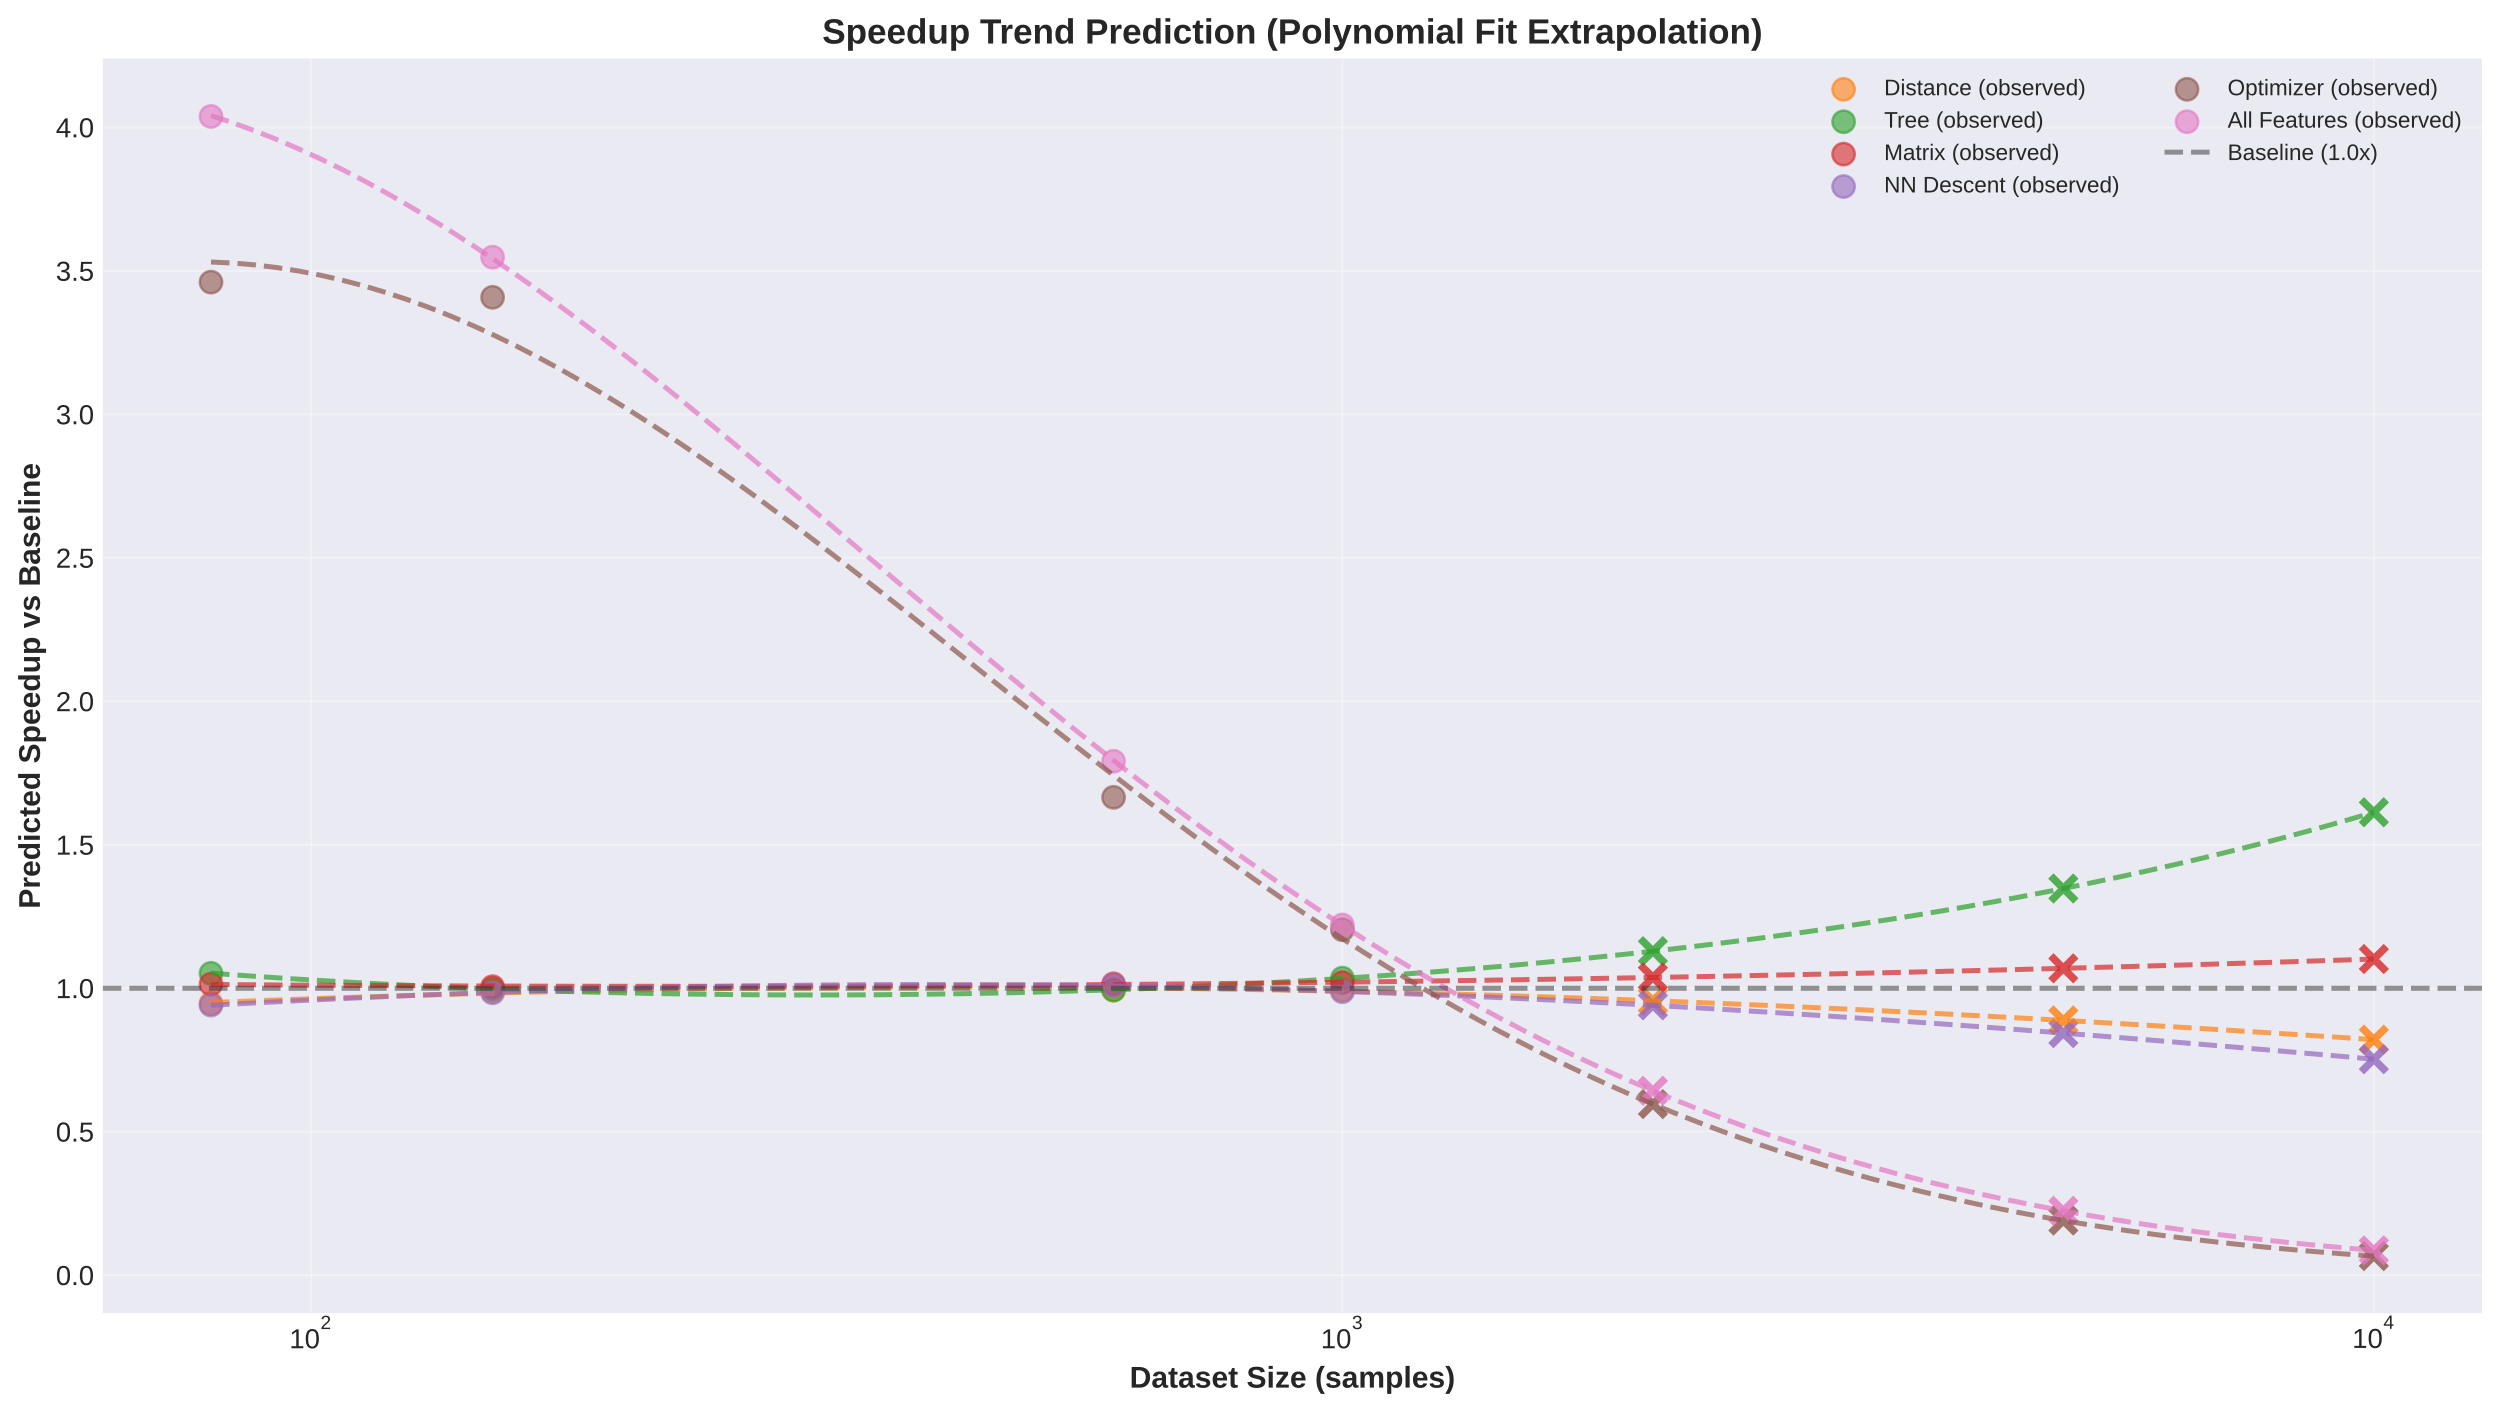
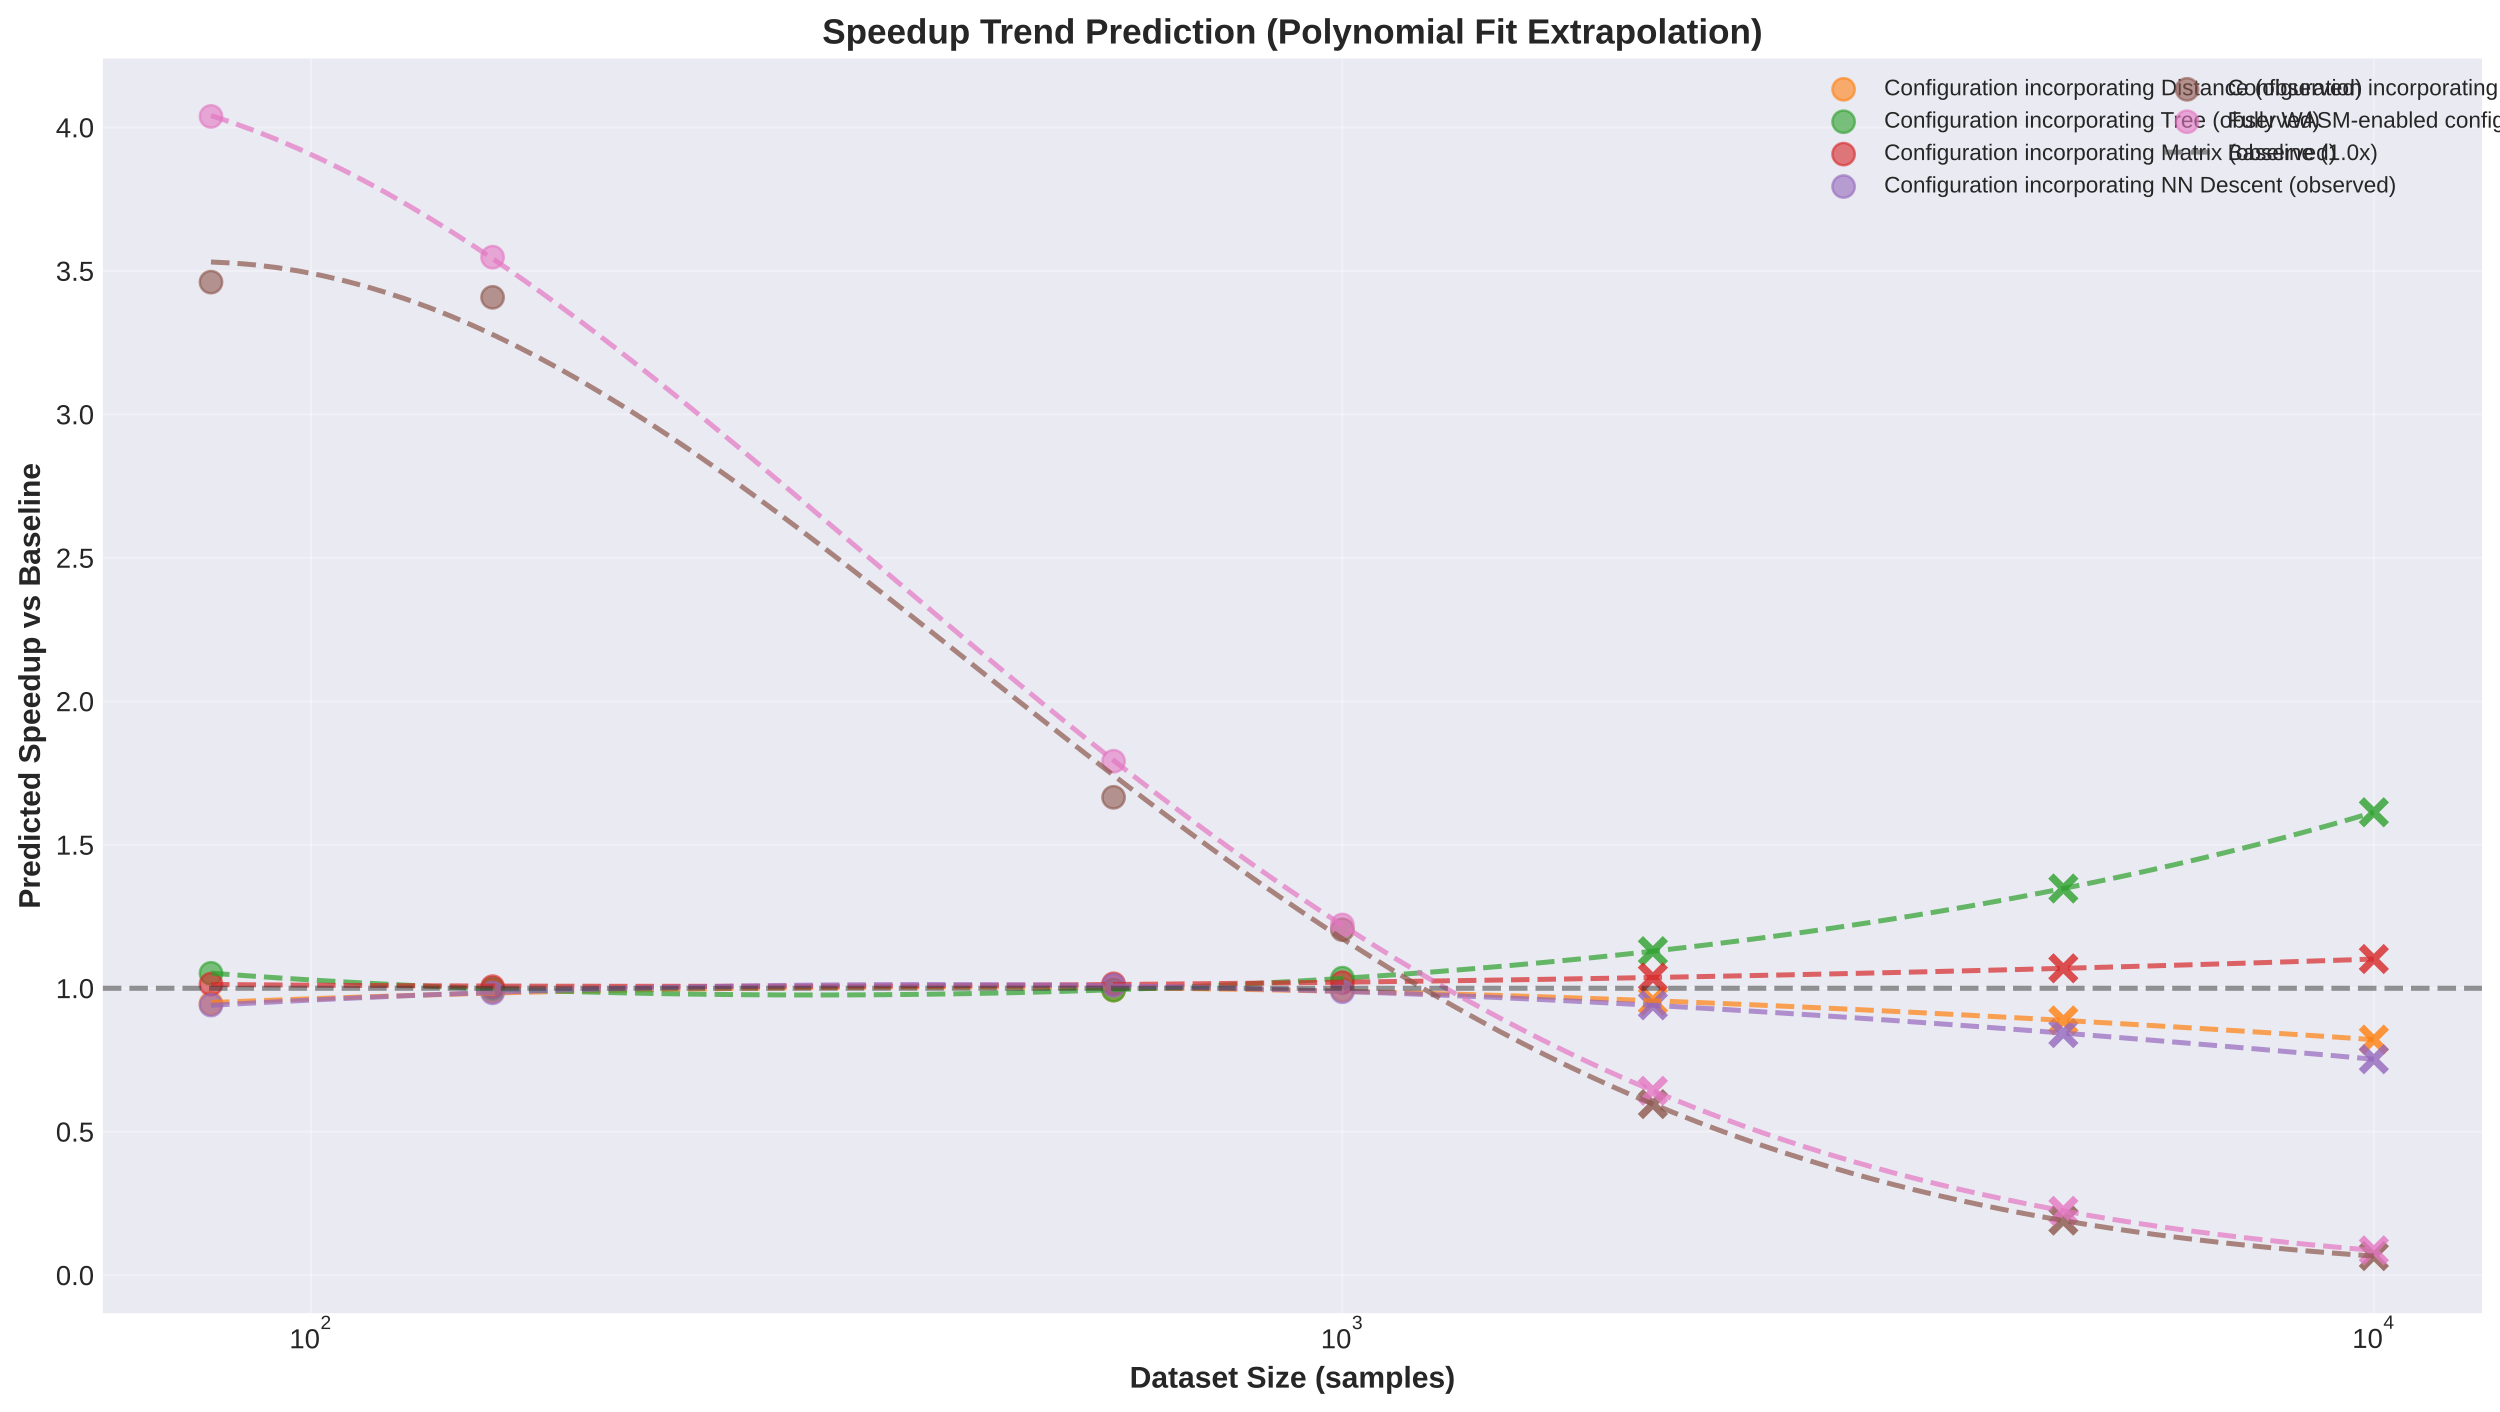
<svg xmlns="http://www.w3.org/2000/svg" xmlns:xlink="http://www.w3.org/1999/xlink" width="998.855pt" height="564.142pt" viewBox="0 0 998.855 564.142" version="1.1">
  <defs>
    <style type="text/css">*{stroke-linejoin: round; stroke-linecap: butt}</style>
  </defs>
  <g id="figure_1">
    <g id="patch_1">
      <path d="M 0 564.142  L 998.855 564.142  L 998.855 0  L 0 0  z " style="fill: #ffffff" />
    </g>
    <g id="axes_1">
      <g id="patch_2">
        <path d="M 41.094 524.65  L 991.655 524.65  L 991.655 23.392  L 41.094 23.392  z " style="fill: #eaeaf2" />
      </g>
      <g id="matplotlib.axis_1">
        <g id="xtick_1">
          <g id="line2d_1">
            <path d="M 124.238 524.65  L 124.238 23.392  " clip-path="url(#pc8024c5286)" style="fill: none; stroke: #ffffff; stroke-opacity: 0.3; stroke-width: 0.8; stroke-linecap: round" />
          </g>
          <g id="line2d_2" />
          <g id="text_1">
            <g style="fill: #262626" transform="translate(115.6032 539.4942)">
              <text>
                <tspan x="0" y="-0.799" style="font-size: 11px; font-family: 'Arial'; fill: #262626">1</tspan>
                <tspan x="6.118" y="-0.799" style="font-size: 11px; font-family: 'Arial'; fill: #262626">0</tspan>
                <tspan x="12.427" y="-8.466" style="font-size: 7.7px; font-family: 'Arial'; fill: #262626">2</tspan>
              </text>
            </g>
          </g>
        </g>
        <g id="xtick_2">
          <g id="line2d_3">
            <path d="M 536.343 524.65  L 536.343 23.392  " clip-path="url(#pc8024c5286)" style="fill: none; stroke: #ffffff; stroke-opacity: 0.3; stroke-width: 0.8; stroke-linecap: round" />
          </g>
          <g id="line2d_4" />
          <g id="text_2">
            <g style="fill: #262626" transform="translate(527.7079 539.4942)">
              <text>
                <tspan x="0" y="-0.799" style="font-size: 11px; font-family: 'Arial'; fill: #262626">1</tspan>
                <tspan x="6.118" y="-0.799" style="font-size: 11px; font-family: 'Arial'; fill: #262626">0</tspan>
                <tspan x="12.427" y="-8.466" style="font-size: 7.7px; font-family: 'Arial'; fill: #262626">3</tspan>
              </text>
            </g>
          </g>
        </g>
        <g id="xtick_3">
          <g id="line2d_5">
            <path d="M 948.448 524.65  L 948.448 23.392  " clip-path="url(#pc8024c5286)" style="fill: none; stroke: #ffffff; stroke-opacity: 0.3; stroke-width: 0.8; stroke-linecap: round" />
          </g>
          <g id="line2d_6" />
          <g id="text_3">
            <g style="fill: #262626" transform="translate(939.8127 539.3842)">
              <text>
                <tspan x="0" y="-0.821" style="font-size: 11px; font-family: 'Arial'; fill: #262626">1</tspan>
                <tspan x="6.118" y="-0.821" style="font-size: 11px; font-family: 'Arial'; fill: #262626">0</tspan>
                <tspan x="12.427" y="-8.488" style="font-size: 7.7px; font-family: 'Arial'; fill: #262626">4</tspan>
              </text>
            </g>
          </g>
        </g>
        <g id="xtick_4">
          <g id="line2d_7" />
        </g>
        <g id="xtick_5">
          <g id="line2d_8" />
        </g>
        <g id="xtick_6">
          <g id="line2d_9" />
        </g>
        <g id="xtick_7">
          <g id="line2d_10" />
        </g>
        <g id="xtick_8">
          <g id="line2d_11" />
        </g>
        <g id="xtick_9">
          <g id="line2d_12" />
        </g>
        <g id="xtick_10">
          <g id="line2d_13" />
        </g>
        <g id="xtick_11">
          <g id="line2d_14" />
        </g>
        <g id="xtick_12">
          <g id="line2d_15" />
        </g>
        <g id="xtick_13">
          <g id="line2d_16" />
        </g>
        <g id="xtick_14">
          <g id="line2d_17" />
        </g>
        <g id="xtick_15">
          <g id="line2d_18" />
        </g>
        <g id="xtick_16">
          <g id="line2d_19" />
        </g>
        <g id="xtick_17">
          <g id="line2d_20" />
        </g>
        <g id="xtick_18">
          <g id="line2d_21" />
        </g>
        <g id="xtick_19">
          <g id="line2d_22" />
        </g>
        <g id="xtick_20">
          <g id="line2d_23" />
        </g>
        <g id="xtick_21">
          <g id="line2d_24" />
        </g>
        <g id="xtick_22">
          <g id="line2d_25" />
        </g>
        <g id="text_4">
          <text style="font-weight: 700; font-size: 12px; font-family: 'Arial', 'Liberation Sans', 'DejaVu Sans', 'Bitstream Vera Sans', sans-serif; text-anchor: middle; fill: #262626" x="516.374" y="554.416" transform="rotate(-0 516.3744 554.4161)">Dataset Size (samples)</text>
        </g>
      </g>
      <g id="matplotlib.axis_2">
        <g id="ytick_1">
          <g id="line2d_26">
            <path d="M 41.094 509.496  L 991.655 509.496  " clip-path="url(#pc8024c5286)" style="fill: none; stroke: #ffffff; stroke-opacity: 0.3; stroke-width: 0.8; stroke-linecap: round" />
          </g>
          <g id="line2d_27" />
          <g id="text_5">
            <text style="font-size: 11px; font-family: 'Arial', 'Liberation Sans', 'DejaVu Sans', 'Bitstream Vera Sans', sans-serif; text-anchor: end; fill: #262626" x="37.594" y="513.432" transform="rotate(-0 37.59375 513.4325)">0.0</text>
          </g>
        </g>
        <g id="ytick_2">
          <g id="line2d_28">
            <path d="M 41.094 452.174  L 991.655 452.174  " clip-path="url(#pc8024c5286)" style="fill: none; stroke: #ffffff; stroke-opacity: 0.3; stroke-width: 0.8; stroke-linecap: round" />
          </g>
          <g id="line2d_29" />
          <g id="text_6">
            <text style="font-size: 11px; font-family: 'Arial', 'Liberation Sans', 'DejaVu Sans', 'Bitstream Vera Sans', sans-serif; text-anchor: end; fill: #262626" x="37.594" y="456.111" transform="rotate(-0 37.59375 456.1112)">0.5</text>
          </g>
        </g>
        <g id="ytick_3">
          <g id="line2d_30">
            <path d="M 41.094 394.853  L 991.655 394.853  " clip-path="url(#pc8024c5286)" style="fill: none; stroke: #ffffff; stroke-opacity: 0.3; stroke-width: 0.8; stroke-linecap: round" />
          </g>
          <g id="line2d_31" />
          <g id="text_7">
            <text style="font-size: 11px; font-family: 'Arial', 'Liberation Sans', 'DejaVu Sans', 'Bitstream Vera Sans', sans-serif; text-anchor: end; fill: #262626" x="37.594" y="398.79" transform="rotate(-0 37.59375 398.7898)">1.0</text>
          </g>
        </g>
        <g id="ytick_4">
          <g id="line2d_32">
            <path d="M 41.094 337.532  L 991.655 337.532  " clip-path="url(#pc8024c5286)" style="fill: none; stroke: #ffffff; stroke-opacity: 0.3; stroke-width: 0.8; stroke-linecap: round" />
          </g>
          <g id="line2d_33" />
          <g id="text_8">
            <text style="font-size: 11px; font-family: 'Arial', 'Liberation Sans', 'DejaVu Sans', 'Bitstream Vera Sans', sans-serif; text-anchor: end; fill: #262626" x="37.594" y="341.468" transform="rotate(-0 37.59375 341.4685)">1.5</text>
          </g>
        </g>
        <g id="ytick_5">
          <g id="line2d_34">
            <path d="M 41.094 280.21  L 991.655 280.21  " clip-path="url(#pc8024c5286)" style="fill: none; stroke: #ffffff; stroke-opacity: 0.3; stroke-width: 0.8; stroke-linecap: round" />
          </g>
          <g id="line2d_35" />
          <g id="text_9">
            <text style="font-size: 11px; font-family: 'Arial', 'Liberation Sans', 'DejaVu Sans', 'Bitstream Vera Sans', sans-serif; text-anchor: end; fill: #262626" x="37.594" y="284.147" transform="rotate(-0 37.59375 284.1472)">2.0</text>
          </g>
        </g>
        <g id="ytick_6">
          <g id="line2d_36">
            <path d="M 41.094 222.889  L 991.655 222.889  " clip-path="url(#pc8024c5286)" style="fill: none; stroke: #ffffff; stroke-opacity: 0.3; stroke-width: 0.8; stroke-linecap: round" />
          </g>
          <g id="line2d_37" />
          <g id="text_10">
            <text style="font-size: 11px; font-family: 'Arial', 'Liberation Sans', 'DejaVu Sans', 'Bitstream Vera Sans', sans-serif; text-anchor: end; fill: #262626" x="37.594" y="226.826" transform="rotate(-0 37.59375 226.8258)">2.5</text>
          </g>
        </g>
        <g id="ytick_7">
          <g id="line2d_38">
            <path d="M 41.094 165.568  L 991.655 165.568  " clip-path="url(#pc8024c5286)" style="fill: none; stroke: #ffffff; stroke-opacity: 0.3; stroke-width: 0.8; stroke-linecap: round" />
          </g>
          <g id="line2d_39" />
          <g id="text_11">
            <text style="font-size: 11px; font-family: 'Arial', 'Liberation Sans', 'DejaVu Sans', 'Bitstream Vera Sans', sans-serif; text-anchor: end; fill: #262626" x="37.594" y="169.505" transform="rotate(-0 37.59375 169.5045)">3.0</text>
          </g>
        </g>
        <g id="ytick_8">
          <g id="line2d_40">
            <path d="M 41.094 108.246  L 991.655 108.246  " clip-path="url(#pc8024c5286)" style="fill: none; stroke: #ffffff; stroke-opacity: 0.3; stroke-width: 0.8; stroke-linecap: round" />
          </g>
          <g id="line2d_41" />
          <g id="text_12">
            <text style="font-size: 11px; font-family: 'Arial', 'Liberation Sans', 'DejaVu Sans', 'Bitstream Vera Sans', sans-serif; text-anchor: end; fill: #262626" x="37.594" y="112.183" transform="rotate(-0 37.59375 112.1832)">3.5</text>
          </g>
        </g>
        <g id="ytick_9">
          <g id="line2d_42">
            <path d="M 41.094 50.925  L 991.655 50.925  " clip-path="url(#pc8024c5286)" style="fill: none; stroke: #ffffff; stroke-opacity: 0.3; stroke-width: 0.8; stroke-linecap: round" />
          </g>
          <g id="line2d_43" />
          <g id="text_13">
            <text style="font-size: 11px; font-family: 'Arial', 'Liberation Sans', 'DejaVu Sans', 'Bitstream Vera Sans', sans-serif; text-anchor: end; fill: #262626" x="37.594" y="54.862" transform="rotate(-0 37.59375 54.86186)">4.0</text>
          </g>
        </g>
        <g id="text_14">
          <text style="font-weight: 700; font-size: 12px; font-family: 'Arial', 'Liberation Sans', 'DejaVu Sans', 'Bitstream Vera Sans', sans-serif; text-anchor: middle; fill: #262626" x="15.936" y="274.021" transform="rotate(-90 15.93562 274.021)">Predicted Speedup vs Baseline</text>
        </g>
      </g>
      <g id="PathCollection_1">
        <defs>
          <path id="m5bdf2ed80e" d="M 0 4.472  C 1.186 4.472 2.324 4.001 3.162 3.162  C 4.001 2.324 4.472 1.186 4.472 0  C 4.472 -1.186 4.001 -2.324 3.162 -3.162  C 2.324 -4.001 1.186 -4.472 0 -4.472  C -1.186 -4.472 -2.324 -4.001 -3.162 -3.162  C -4.001 -2.324 -4.472 -1.186 -4.472 0  C -4.472 1.186 -4.001 2.324 -3.162 3.162  C -2.324 4.001 -1.186 4.472 0 4.472  z " style="stroke: #ff7f0e; stroke-opacity: 0.6" />
        </defs>
        <g clip-path="url(#pc8024c5286)">
          <use xlink:href="#m5bdf2ed80e" x="84.301" y="400.957" style="fill: #ff7f0e; fill-opacity: 0.6; stroke: #ff7f0e; stroke-opacity: 0.6" />
          <use xlink:href="#m5bdf2ed80e" x="196.806" y="395.995" style="fill: #ff7f0e; fill-opacity: 0.6; stroke: #ff7f0e; stroke-opacity: 0.6" />
          <use xlink:href="#m5bdf2ed80e" x="444.918" y="395.575" style="fill: #ff7f0e; fill-opacity: 0.6; stroke: #ff7f0e; stroke-opacity: 0.6" />
          <use xlink:href="#m5bdf2ed80e" x="536.343" y="395.53" style="fill: #ff7f0e; fill-opacity: 0.6; stroke: #ff7f0e; stroke-opacity: 0.6" />
        </g>
      </g>
      <g id="PathCollection_2">
        <defs>
          <path id="meba28fdb77" d="M -5 5  L 5 -5  M -5 -5  L 5 5  " style="stroke: #ff7f0e; stroke-opacity: 0.8; stroke-width: 3" />
        </defs>
        <g clip-path="url(#pc8024c5286)">
          <use xlink:href="#meba28fdb77" x="660.399" y="399.836" style="fill: #ff7f0e; fill-opacity: 0.8; stroke: #ff7f0e; stroke-opacity: 0.8; stroke-width: 3" />
          <use xlink:href="#meba28fdb77" x="824.392" y="407.685" style="fill: #ff7f0e; fill-opacity: 0.8; stroke: #ff7f0e; stroke-opacity: 0.8; stroke-width: 3" />
          <use xlink:href="#meba28fdb77" x="948.448" y="415.38" style="fill: #ff7f0e; fill-opacity: 0.8; stroke: #ff7f0e; stroke-opacity: 0.8; stroke-width: 3" />
        </g>
      </g>
      <g id="PathCollection_3">
        <defs>
          <path id="m80d39f1012" d="M 0 4.472  C 1.186 4.472 2.324 4.001 3.162 3.162  C 4.001 2.324 4.472 1.186 4.472 0  C 4.472 -1.186 4.001 -2.324 3.162 -3.162  C 2.324 -4.001 1.186 -4.472 0 -4.472  C -1.186 -4.472 -2.324 -4.001 -3.162 -3.162  C -4.001 -2.324 -4.472 -1.186 -4.472 0  C -4.472 1.186 -4.001 2.324 -3.162 3.162  C -2.324 4.001 -1.186 4.472 0 4.472  z " style="stroke: #2ca02c; stroke-opacity: 0.6" />
        </defs>
        <g clip-path="url(#pc8024c5286)">
          <use xlink:href="#m80d39f1012" x="84.301" y="388.882" style="fill: #2ca02c; fill-opacity: 0.6; stroke: #2ca02c; stroke-opacity: 0.6" />
          <use xlink:href="#m80d39f1012" x="196.806" y="394.987" style="fill: #2ca02c; fill-opacity: 0.6; stroke: #2ca02c; stroke-opacity: 0.6" />
          <use xlink:href="#m80d39f1012" x="444.918" y="395.592" style="fill: #2ca02c; fill-opacity: 0.6; stroke: #2ca02c; stroke-opacity: 0.6" />
          <use xlink:href="#m80d39f1012" x="536.343" y="390.8" style="fill: #2ca02c; fill-opacity: 0.6; stroke: #2ca02c; stroke-opacity: 0.6" />
        </g>
      </g>
      <g id="PathCollection_4">
        <defs>
          <path id="ma92d2beee7" d="M -5 5  L 5 -5  M -5 -5  L 5 5  " style="stroke: #2ca02c; stroke-opacity: 0.8; stroke-width: 3" />
        </defs>
        <g clip-path="url(#pc8024c5286)">
          <use xlink:href="#ma92d2beee7" x="660.399" y="380.037" style="fill: #2ca02c; fill-opacity: 0.8; stroke: #2ca02c; stroke-opacity: 0.8; stroke-width: 3" />
          <use xlink:href="#ma92d2beee7" x="824.392" y="354.997" style="fill: #2ca02c; fill-opacity: 0.8; stroke: #2ca02c; stroke-opacity: 0.8; stroke-width: 3" />
          <use xlink:href="#ma92d2beee7" x="948.448" y="324.537" style="fill: #2ca02c; fill-opacity: 0.8; stroke: #2ca02c; stroke-opacity: 0.8; stroke-width: 3" />
        </g>
      </g>
      <g id="PathCollection_5">
        <defs>
          <path id="m6572d2c0f2" d="M 0 4.472  C 1.186 4.472 2.324 4.001 3.162 3.162  C 4.001 2.324 4.472 1.186 4.472 0  C 4.472 -1.186 4.001 -2.324 3.162 -3.162  C 2.324 -4.001 1.186 -4.472 0 -4.472  C -1.186 -4.472 -2.324 -4.001 -3.162 -3.162  C -4.001 -2.324 -4.472 -1.186 -4.472 0  C -4.472 1.186 -4.001 2.324 -3.162 3.162  C -2.324 4.001 -1.186 4.472 0 4.472  z " style="stroke: #d62728; stroke-opacity: 0.6" />
        </defs>
        <g clip-path="url(#pc8024c5286)">
          <use xlink:href="#m6572d2c0f2" x="84.301" y="393.208" style="fill: #d62728; fill-opacity: 0.6; stroke: #d62728; stroke-opacity: 0.6" />
          <use xlink:href="#m6572d2c0f2" x="196.806" y="394.205" style="fill: #d62728; fill-opacity: 0.6; stroke: #d62728; stroke-opacity: 0.6" />
          <use xlink:href="#m6572d2c0f2" x="444.918" y="393.073" style="fill: #d62728; fill-opacity: 0.6; stroke: #d62728; stroke-opacity: 0.6" />
          <use xlink:href="#m6572d2c0f2" x="536.343" y="392.59" style="fill: #d62728; fill-opacity: 0.6; stroke: #d62728; stroke-opacity: 0.6" />
        </g>
      </g>
      <g id="PathCollection_6">
        <defs>
          <path id="m8586b30c77" d="M -5 5  L 5 -5  M -5 -5  L 5 5  " style="stroke: #d62728; stroke-opacity: 0.8; stroke-width: 3" />
        </defs>
        <g clip-path="url(#pc8024c5286)">
          <use xlink:href="#m8586b30c77" x="660.399" y="390.541" style="fill: #d62728; fill-opacity: 0.8; stroke: #d62728; stroke-opacity: 0.8; stroke-width: 3" />
          <use xlink:href="#m8586b30c77" x="824.392" y="386.886" style="fill: #d62728; fill-opacity: 0.8; stroke: #d62728; stroke-opacity: 0.8; stroke-width: 3" />
          <use xlink:href="#m8586b30c77" x="948.448" y="383.176" style="fill: #d62728; fill-opacity: 0.8; stroke: #d62728; stroke-opacity: 0.8; stroke-width: 3" />
        </g>
      </g>
      <g id="PathCollection_7">
        <defs>
          <path id="m5a417ddd2f" d="M 0 4.472  C 1.186 4.472 2.324 4.001 3.162 3.162  C 4.001 2.324 4.472 1.186 4.472 0  C 4.472 -1.186 4.001 -2.324 3.162 -3.162  C 2.324 -4.001 1.186 -4.472 0 -4.472  C -1.186 -4.472 -2.324 -4.001 -3.162 -3.162  C -4.001 -2.324 -4.472 -1.186 -4.472 0  C -4.472 1.186 -4.001 2.324 -3.162 3.162  C -2.324 4.001 -1.186 4.472 0 4.472  z " style="stroke: #9467bd; stroke-opacity: 0.6" />
        </defs>
        <g clip-path="url(#pc8024c5286)">
          <use xlink:href="#m5a417ddd2f" x="84.301" y="401.568" style="fill: #9467bd; fill-opacity: 0.6; stroke: #9467bd; stroke-opacity: 0.6" />
          <use xlink:href="#m5a417ddd2f" x="196.806" y="396.682" style="fill: #9467bd; fill-opacity: 0.6; stroke: #9467bd; stroke-opacity: 0.6" />
          <use xlink:href="#m5a417ddd2f" x="444.918" y="393.697" style="fill: #9467bd; fill-opacity: 0.6; stroke: #9467bd; stroke-opacity: 0.6" />
          <use xlink:href="#m5a417ddd2f" x="536.343" y="396.24" style="fill: #9467bd; fill-opacity: 0.6; stroke: #9467bd; stroke-opacity: 0.6" />
        </g>
      </g>
      <g id="PathCollection_8">
        <defs>
          <path id="m45337624ee" d="M -5 5  L 5 -5  M -5 -5  L 5 5  " style="stroke: #9467bd; stroke-opacity: 0.8; stroke-width: 3" />
        </defs>
        <g clip-path="url(#pc8024c5286)">
          <use xlink:href="#m45337624ee" x="660.399" y="401.673" style="fill: #9467bd; fill-opacity: 0.8; stroke: #9467bd; stroke-opacity: 0.8; stroke-width: 3" />
          <use xlink:href="#m45337624ee" x="824.392" y="412.772" style="fill: #9467bd; fill-opacity: 0.8; stroke: #9467bd; stroke-opacity: 0.8; stroke-width: 3" />
          <use xlink:href="#m45337624ee" x="948.448" y="423.205" style="fill: #9467bd; fill-opacity: 0.8; stroke: #9467bd; stroke-opacity: 0.8; stroke-width: 3" />
        </g>
      </g>
      <g id="PathCollection_9">
        <defs>
          <path id="m40ac963ca3" d="M 0 4.472  C 1.186 4.472 2.324 4.001 3.162 3.162  C 4.001 2.324 4.472 1.186 4.472 0  C 4.472 -1.186 4.001 -2.324 3.162 -3.162  C 2.324 -4.001 1.186 -4.472 0 -4.472  C -1.186 -4.472 -2.324 -4.001 -3.162 -3.162  C -4.001 -2.324 -4.472 -1.186 -4.472 0  C -4.472 1.186 -4.001 2.324 -3.162 3.162  C -2.324 4.001 -1.186 4.472 0 4.472  z " style="stroke: #8c564b; stroke-opacity: 0.6" />
        </defs>
        <g clip-path="url(#pc8024c5286)">
          <use xlink:href="#m40ac963ca3" x="84.301" y="112.721" style="fill: #8c564b; fill-opacity: 0.6; stroke: #8c564b; stroke-opacity: 0.6" />
          <use xlink:href="#m40ac963ca3" x="196.806" y="118.795" style="fill: #8c564b; fill-opacity: 0.6; stroke: #8c564b; stroke-opacity: 0.6" />
          <use xlink:href="#m40ac963ca3" x="444.918" y="318.565" style="fill: #8c564b; fill-opacity: 0.6; stroke: #8c564b; stroke-opacity: 0.6" />
          <use xlink:href="#m40ac963ca3" x="536.343" y="371.454" style="fill: #8c564b; fill-opacity: 0.6; stroke: #8c564b; stroke-opacity: 0.6" />
        </g>
      </g>
      <g id="PathCollection_10">
        <defs>
          <path id="mdcdbb8d186" d="M -5 5  L 5 -5  M -5 -5  L 5 5  " style="stroke: #8c564b; stroke-opacity: 0.8; stroke-width: 3" />
        </defs>
        <g clip-path="url(#pc8024c5286)">
          <use xlink:href="#mdcdbb8d186" x="660.399" y="441.142" style="fill: #8c564b; fill-opacity: 0.8; stroke: #8c564b; stroke-opacity: 0.8; stroke-width: 3" />
          <use xlink:href="#mdcdbb8d186" x="824.392" y="487.674" style="fill: #8c564b; fill-opacity: 0.8; stroke: #8c564b; stroke-opacity: 0.8; stroke-width: 3" />
          <use xlink:href="#mdcdbb8d186" x="948.448" y="501.866" style="fill: #8c564b; fill-opacity: 0.8; stroke: #8c564b; stroke-opacity: 0.8; stroke-width: 3" />
        </g>
      </g>
      <g id="PathCollection_11">
        <defs>
          <path id="med6f06ca85" d="M 0 4.472  C 1.186 4.472 2.324 4.001 3.162 3.162  C 4.001 2.324 4.472 1.186 4.472 0  C 4.472 -1.186 4.001 -2.324 3.162 -3.162  C 2.324 -4.001 1.186 -4.472 0 -4.472  C -1.186 -4.472 -2.324 -4.001 -3.162 -3.162  C -4.001 -2.324 -4.472 -1.186 -4.472 0  C -4.472 1.186 -4.001 2.324 -3.162 3.162  C -2.324 4.001 -1.186 4.472 0 4.472  z " style="stroke: #e377c2; stroke-opacity: 0.6" />
        </defs>
        <g clip-path="url(#pc8024c5286)">
          <use xlink:href="#med6f06ca85" x="84.301" y="46.516" style="fill: #e377c2; fill-opacity: 0.6; stroke: #e377c2; stroke-opacity: 0.6" />
          <use xlink:href="#med6f06ca85" x="196.806" y="102.751" style="fill: #e377c2; fill-opacity: 0.6; stroke: #e377c2; stroke-opacity: 0.6" />
          <use xlink:href="#med6f06ca85" x="444.918" y="304.154" style="fill: #e377c2; fill-opacity: 0.6; stroke: #e377c2; stroke-opacity: 0.6" />
          <use xlink:href="#med6f06ca85" x="536.343" y="369.558" style="fill: #e377c2; fill-opacity: 0.6; stroke: #e377c2; stroke-opacity: 0.6" />
        </g>
      </g>
      <g id="PathCollection_12">
        <defs>
          <path id="m58df17bee5" d="M -5 5  L 5 -5  M -5 -5  L 5 5  " style="stroke: #e377c2; stroke-opacity: 0.8; stroke-width: 3" />
        </defs>
        <g clip-path="url(#pc8024c5286)">
          <use xlink:href="#m58df17bee5" x="660.399" y="435.81" style="fill: #e377c2; fill-opacity: 0.8; stroke: #e377c2; stroke-opacity: 0.8; stroke-width: 3" />
          <use xlink:href="#m58df17bee5" x="824.392" y="483.776" style="fill: #e377c2; fill-opacity: 0.8; stroke: #e377c2; stroke-opacity: 0.8; stroke-width: 3" />
          <use xlink:href="#m58df17bee5" x="948.448" y="499.569" style="fill: #e377c2; fill-opacity: 0.8; stroke: #e377c2; stroke-opacity: 0.8; stroke-width: 3" />
        </g>
      </g>
      <g id="line2d_44">
        <path d="M 84.301 400.561  L 93.03 400.211  L 101.759 399.871  L 110.487 399.54  L 119.216 399.218  L 127.945 398.906  L 136.674 398.604  L 145.402 398.311  L 154.131 398.028  L 162.86 397.756  L 171.589 397.493  L 180.317 397.241  L 189.046 396.998  L 197.775 396.766  L 206.504 396.545  L 215.232 396.333  L 223.961 396.132  L 232.69 395.942  L 241.419 395.762  L 250.147 395.593  L 258.876 395.434  L 267.605 395.286  L 276.334 395.149  L 285.062 395.023  L 293.791 394.907  L 302.52 394.803  L 311.249 394.709  L 319.977 394.626  L 328.706 394.554  L 337.435 394.493  L 346.164 394.443  L 354.892 394.404  L 363.621 394.376  L 372.35 394.358  L 381.079 394.352  L 389.807 394.357  L 398.536 394.373  L 407.265 394.4  L 415.994 394.438  L 424.722 394.487  L 433.451 394.547  L 442.18 394.618  L 450.909 394.7  L 459.637 394.792  L 468.366 394.896  L 477.095 395.01  L 485.824 395.136  L 494.552 395.272  L 503.281 395.418  L 512.01 395.576  L 520.739 395.744  L 529.468 395.923  L 538.196 396.112  L 546.925 396.312  L 555.654 396.522  L 564.383 396.743  L 573.111 396.974  L 581.84 397.215  L 590.569 397.466  L 599.298 397.728  L 608.026 398  L 616.755 398.281  L 625.484 398.573  L 634.213 398.874  L 642.941 399.185  L 651.67 399.506  L 660.399 399.836  L 669.128 400.176  L 677.856 400.525  L 686.585 400.883  L 695.314 401.25  L 704.043 401.627  L 712.771 402.012  L 721.5 402.407  L 730.229 402.81  L 738.958 403.222  L 747.686 403.642  L 756.415 404.071  L 765.144 404.508  L 773.873 404.953  L 782.601 405.406  L 791.33 405.868  L 800.059 406.337  L 808.788 406.813  L 817.516 407.298  L 826.245 407.79  L 834.974 408.289  L 843.703 408.795  L 852.431 409.308  L 861.16 409.828  L 869.889 410.355  L 878.618 410.889  L 887.346 411.429  L 896.075 411.976  L 904.804 412.528  L 913.533 413.087  L 922.261 413.652  L 930.99 414.222  L 939.719 414.799  L 948.448 415.38  " clip-path="url(#pc8024c5286)" style="fill: none; stroke-dasharray: 7.4,3.2; stroke-dashoffset: 0; stroke: #ff7f0e; stroke-opacity: 0.7; stroke-width: 2" />
      </g>
      <g id="line2d_45">
        <path d="M 84.301 388.809  L 93.03 389.452  L 101.759 390.067  L 110.487 390.656  L 119.216 391.219  L 127.945 391.756  L 136.674 392.267  L 145.402 392.753  L 154.131 393.215  L 162.86 393.651  L 171.589 394.063  L 180.317 394.451  L 189.046 394.816  L 197.775 395.156  L 206.504 395.473  L 215.232 395.767  L 223.961 396.038  L 232.69 396.286  L 241.419 396.511  L 250.147 396.713  L 258.876 396.893  L 267.605 397.05  L 276.334 397.185  L 285.062 397.298  L 293.791 397.389  L 302.52 397.457  L 311.249 397.503  L 319.977 397.528  L 328.706 397.53  L 337.435 397.51  L 346.164 397.468  L 354.892 397.404  L 363.621 397.318  L 372.35 397.21  L 381.079 397.079  L 389.807 396.927  L 398.536 396.751  L 407.265 396.554  L 415.994 396.333  L 424.722 396.09  L 433.451 395.824  L 442.18 395.535  L 450.909 395.223  L 459.637 394.887  L 468.366 394.527  L 477.095 394.144  L 485.824 393.737  L 494.552 393.305  L 503.281 392.849  L 512.01 392.368  L 520.739 391.862  L 529.468 391.33  L 538.196 390.773  L 546.925 390.189  L 555.654 389.579  L 564.383 388.942  L 573.111 388.278  L 581.84 387.586  L 590.569 386.866  L 599.298 386.118  L 608.026 385.34  L 616.755 384.533  L 625.484 383.696  L 634.213 382.829  L 642.941 381.93  L 651.67 381  L 660.399 380.037  L 669.128 379.042  L 677.856 378.013  L 686.585 376.949  L 695.314 375.851  L 704.043 374.717  L 712.771 373.547  L 721.5 372.34  L 730.229 371.094  L 738.958 369.81  L 747.686 368.486  L 756.415 367.122  L 765.144 365.716  L 773.873 364.268  L 782.601 362.776  L 791.33 361.239  L 800.059 359.657  L 808.788 358.028  L 817.516 356.352  L 826.245 354.626  L 834.974 352.85  L 843.703 351.023  L 852.431 349.142  L 861.16 347.208  L 869.889 345.217  L 878.618 343.17  L 887.346 341.064  L 896.075 338.897  L 904.804 336.669  L 913.533 334.377  L 922.261 332.019  L 930.99 329.595  L 939.719 327.102  L 948.448 324.537  " clip-path="url(#pc8024c5286)" style="fill: none; stroke-dasharray: 7.4,3.2; stroke-dashoffset: 0; stroke: #2ca02c; stroke-opacity: 0.7; stroke-width: 2" />
      </g>
      <g id="line2d_46">
        <path d="M 84.301 393.333  L 93.03 393.403  L 101.759 393.469  L 110.487 393.531  L 119.216 393.591  L 127.945 393.646  L 136.674 393.699  L 145.402 393.747  L 154.131 393.793  L 162.86 393.835  L 171.589 393.873  L 180.317 393.909  L 189.046 393.94  L 197.775 393.969  L 206.504 393.993  L 215.232 394.015  L 223.961 394.033  L 232.69 394.048  L 241.419 394.059  L 250.147 394.067  L 258.876 394.071  L 267.605 394.072  L 276.334 394.07  L 285.062 394.064  L 293.791 394.055  L 302.52 394.042  L 311.249 394.026  L 319.977 394.007  L 328.706 393.984  L 337.435 393.958  L 346.164 393.928  L 354.892 393.895  L 363.621 393.858  L 372.35 393.818  L 381.079 393.775  L 389.807 393.728  L 398.536 393.678  L 407.265 393.624  L 415.994 393.567  L 424.722 393.507  L 433.451 393.443  L 442.18 393.375  L 450.909 393.304  L 459.637 393.23  L 468.366 393.152  L 477.095 393.071  L 485.824 392.986  L 494.552 392.897  L 503.281 392.806  L 512.01 392.71  L 520.739 392.611  L 529.468 392.509  L 538.196 392.403  L 546.925 392.293  L 555.654 392.18  L 564.383 392.063  L 573.111 391.943  L 581.84 391.819  L 590.569 391.692  L 599.298 391.561  L 608.026 391.426  L 616.755 391.288  L 625.484 391.146  L 634.213 391  L 642.941 390.85  L 651.67 390.697  L 660.399 390.541  L 669.128 390.38  L 677.856 390.216  L 686.585 390.048  L 695.314 389.876  L 704.043 389.701  L 712.771 389.521  L 721.5 389.338  L 730.229 389.151  L 738.958 388.961  L 747.686 388.766  L 756.415 388.567  L 765.144 388.365  L 773.873 388.158  L 782.601 387.948  L 791.33 387.734  L 800.059 387.516  L 808.788 387.293  L 817.516 387.067  L 826.245 386.837  L 834.974 386.603  L 843.703 386.364  L 852.431 386.122  L 861.16 385.875  L 869.889 385.624  L 878.618 385.369  L 887.346 385.11  L 896.075 384.847  L 904.804 384.579  L 913.533 384.307  L 922.261 384.031  L 930.99 383.75  L 939.719 383.466  L 948.448 383.176  " clip-path="url(#pc8024c5286)" style="fill: none; stroke-dasharray: 7.4,3.2; stroke-dashoffset: 0; stroke: #d62728; stroke-opacity: 0.7; stroke-width: 2" />
      </g>
      <g id="line2d_47">
        <path d="M 84.301 401.655  L 93.03 401.176  L 101.759 400.71  L 110.487 400.257  L 119.216 399.817  L 127.945 399.391  L 136.674 398.977  L 145.402 398.578  L 154.131 398.192  L 162.86 397.82  L 171.589 397.462  L 180.317 397.118  L 189.046 396.788  L 197.775 396.473  L 206.504 396.173  L 215.232 395.887  L 223.961 395.616  L 232.69 395.36  L 241.419 395.119  L 250.147 394.892  L 258.876 394.682  L 267.605 394.486  L 276.334 394.306  L 285.062 394.141  L 293.791 393.992  L 302.52 393.859  L 311.249 393.741  L 319.977 393.638  L 328.706 393.552  L 337.435 393.481  L 346.164 393.426  L 354.892 393.387  L 363.621 393.363  L 372.35 393.355  L 381.079 393.364  L 389.807 393.388  L 398.536 393.428  L 407.265 393.483  L 415.994 393.555  L 424.722 393.642  L 433.451 393.745  L 442.18 393.863  L 450.909 393.998  L 459.637 394.147  L 468.366 394.313  L 477.095 394.493  L 485.824 394.69  L 494.552 394.901  L 503.281 395.128  L 512.01 395.369  L 520.739 395.626  L 529.468 395.898  L 538.196 396.184  L 546.925 396.485  L 555.654 396.801  L 564.383 397.131  L 573.111 397.475  L 581.84 397.834  L 590.569 398.207  L 599.298 398.593  L 608.026 398.993  L 616.755 399.407  L 625.484 399.834  L 634.213 400.275  L 642.941 400.728  L 651.67 401.194  L 660.399 401.673  L 669.128 402.165  L 677.856 402.669  L 686.585 403.185  L 695.314 403.713  L 704.043 404.252  L 712.771 404.804  L 721.5 405.366  L 730.229 405.94  L 738.958 406.524  L 747.686 407.119  L 756.415 407.725  L 765.144 408.341  L 773.873 408.966  L 782.601 409.602  L 791.33 410.247  L 800.059 410.901  L 808.788 411.565  L 817.516 412.237  L 826.245 412.917  L 834.974 413.606  L 843.703 414.303  L 852.431 415.008  L 861.16 415.721  L 869.889 416.44  L 878.618 417.167  L 887.346 417.901  L 896.075 418.641  L 904.804 419.387  L 913.533 420.14  L 922.261 420.898  L 930.99 421.662  L 939.719 422.431  L 948.448 423.205  " clip-path="url(#pc8024c5286)" style="fill: none; stroke-dasharray: 7.4,3.2; stroke-dashoffset: 0; stroke: #9467bd; stroke-opacity: 0.7; stroke-width: 2" />
      </g>
      <g id="line2d_48">
        <path d="M 84.301 104.685  L 93.03 105.098  L 101.759 105.832  L 110.487 106.887  L 119.216 108.259  L 127.945 109.945  L 136.674 111.941  L 145.402 114.243  L 154.131 116.845  L 162.86 119.741  L 171.589 122.924  L 180.317 126.387  L 189.046 130.122  L 197.775 134.12  L 206.504 138.372  L 215.232 142.869  L 223.961 147.6  L 232.69 152.554  L 241.419 157.722  L 250.147 163.091  L 258.876 168.651  L 267.605 174.389  L 276.334 180.292  L 285.062 186.35  L 293.791 192.55  L 302.52 198.878  L 311.249 205.323  L 319.977 211.871  L 328.706 218.511  L 337.435 225.23  L 346.164 232.015  L 354.892 238.854  L 363.621 245.735  L 372.35 252.646  L 381.079 259.575  L 389.807 266.512  L 398.536 273.444  L 407.265 280.361  L 415.994 287.253  L 424.722 294.11  L 433.451 300.922  L 442.18 307.679  L 450.909 314.373  L 459.637 320.996  L 468.366 327.539  L 477.095 333.995  L 485.824 340.357  L 494.552 346.618  L 503.281 352.773  L 512.01 358.815  L 520.739 364.74  L 529.468 370.543  L 538.196 376.219  L 546.925 381.766  L 555.654 387.179  L 564.383 392.457  L 573.111 397.596  L 581.84 402.595  L 590.569 407.452  L 599.298 412.165  L 608.026 416.736  L 616.755 421.162  L 625.484 425.444  L 634.213 429.582  L 642.941 433.577  L 651.67 437.43  L 660.399 441.142  L 669.128 444.714  L 677.856 448.149  L 686.585 451.448  L 695.314 454.613  L 704.043 457.647  L 712.771 460.552  L 721.5 463.332  L 730.229 465.988  L 738.958 468.524  L 747.686 470.943  L 756.415 473.249  L 765.144 475.443  L 773.873 477.53  L 782.601 479.514  L 791.33 481.396  L 800.059 483.182  L 808.788 484.873  L 817.516 486.474  L 826.245 487.989  L 834.974 489.419  L 843.703 490.77  L 852.431 492.043  L 861.16 493.243  L 869.889 494.373  L 878.618 495.435  L 887.346 496.433  L 896.075 497.37  L 904.804 498.249  L 913.533 499.072  L 922.261 499.843  L 930.99 500.563  L 939.719 501.237  L 948.448 501.866  " clip-path="url(#pc8024c5286)" style="fill: none; stroke-dasharray: 7.4,3.2; stroke-dashoffset: 0; stroke: #8c564b; stroke-opacity: 0.7; stroke-width: 2" />
      </g>
      <g id="line2d_49">
        <path d="M 84.301 46.176  L 93.03 49.07  L 101.759 52.249  L 110.487 55.708  L 119.216 59.44  L 127.945 63.437  L 136.674 67.693  L 145.402 72.199  L 154.131 76.946  L 162.86 81.926  L 171.589 87.13  L 180.317 92.547  L 189.046 98.168  L 197.775 103.983  L 206.504 109.981  L 215.232 116.152  L 223.961 122.484  L 232.69 128.968  L 241.419 135.592  L 250.147 142.344  L 258.876 149.214  L 267.605 156.19  L 276.334 163.261  L 285.062 170.416  L 293.791 177.643  L 302.52 184.933  L 311.249 192.273  L 319.977 199.652  L 328.706 207.062  L 337.435 214.49  L 346.164 221.927  L 354.892 229.362  L 363.621 236.787  L 372.35 244.191  L 381.079 251.565  L 389.807 258.901  L 398.536 266.19  L 407.265 273.424  L 415.994 280.595  L 424.722 287.696  L 433.451 294.719  L 442.18 301.658  L 450.909 308.506  L 459.637 315.258  L 468.366 321.907  L 477.095 328.45  L 485.824 334.88  L 494.552 341.193  L 503.281 347.386  L 512.01 353.455  L 520.739 359.397  L 529.468 365.208  L 538.196 370.886  L 546.925 376.429  L 555.654 381.836  L 564.383 387.104  L 573.111 392.232  L 581.84 397.221  L 590.569 402.068  L 599.298 406.775  L 608.026 411.34  L 616.755 415.765  L 625.484 420.05  L 634.213 424.196  L 642.941 428.203  L 651.67 432.074  L 660.399 435.81  L 669.128 439.411  L 677.856 442.881  L 686.585 446.222  L 695.314 449.434  L 704.043 452.522  L 712.771 455.486  L 721.5 458.331  L 730.229 461.057  L 738.958 463.669  L 747.686 466.169  L 756.415 468.56  L 765.144 470.844  L 773.873 473.025  L 782.601 475.106  L 791.33 477.09  L 800.059 478.98  L 808.788 480.778  L 817.516 482.489  L 826.245 484.114  L 834.974 485.658  L 843.703 487.122  L 852.431 488.511  L 861.16 489.826  L 869.889 491.071  L 878.618 492.249  L 887.346 493.362  L 896.075 494.414  L 904.804 495.406  L 913.533 496.342  L 922.261 497.223  L 930.99 498.053  L 939.719 498.835  L 948.448 499.569  " clip-path="url(#pc8024c5286)" style="fill: none; stroke-dasharray: 7.4,3.2; stroke-dashoffset: 0; stroke: #e377c2; stroke-opacity: 0.7; stroke-width: 2" />
      </g>
      <g id="line2d_50">
        <path d="M 41.094 394.853  L 991.655 394.853  " clip-path="url(#pc8024c5286)" style="fill: none; stroke-dasharray: 7.4,3.2; stroke-dashoffset: 0; stroke: #333333; stroke-opacity: 0.5; stroke-width: 2" />
      </g>
      <g id="patch_3">
        <path d="M 41.094 524.65  L 41.094 23.392  " style="fill: none" />
      </g>
      <g id="patch_4">
        <path d="M 991.655 524.65  L 991.655 23.392  " style="fill: none" />
      </g>
      <g id="patch_5">
        <path d="M 41.094 524.65  L 991.655 524.65  " style="fill: none" />
      </g>
      <g id="patch_6">
        <path d="M 41.094 23.392  L 991.655 23.392  " style="fill: none" />
      </g>
      <g id="text_15">
        <text style="font-weight: 700; font-size: 14px; font-family: 'Arial', 'Liberation Sans', 'DejaVu Sans', 'Bitstream Vera Sans', sans-serif; text-anchor: middle; fill: #262626" x="516.374" y="17.392" transform="rotate(-0 516.3744 17.39156)">Speedup Trend Prediction (Polynomial Fit Extrapolation)</text>
      </g>
      <g id="legend_1">
        <g id="PathCollection_13">
          <g>
            <use xlink:href="#m5bdf2ed80e" x="736.595" y="35.686" style="fill: #ff7f0e; fill-opacity: 0.6; stroke: #ff7f0e; stroke-opacity: 0.6" />
          </g>
        </g>
        <g id="text_16">
-           <text style="font-size: 9px; font-family: 'Arial', 'Liberation Sans', 'DejaVu Sans', 'Bitstream Vera Sans', sans-serif; text-anchor: start; fill: #262626" x="752.795" y="38.049" transform="rotate(-0 752.795 38.04891)">Distance (observed)</text>
+           <text style="font-size: 9px; font-family: 'Arial', 'Liberation Sans', 'DejaVu Sans', 'Bitstream Vera Sans', sans-serif; text-anchor: start; fill: #262626" x="752.795" y="38.049" transform="rotate(-0 752.795 38.04891)">Configuration incorporating Distance (observed)</text>
        </g>
        <g id="PathCollection_14">
          <g>
            <use xlink:href="#m80d39f1012" x="736.595" y="48.632" style="fill: #2ca02c; fill-opacity: 0.6; stroke: #2ca02c; stroke-opacity: 0.6" />
          </g>
        </g>
        <g id="text_17">
-           <text style="font-size: 9px; font-family: 'Arial', 'Liberation Sans', 'DejaVu Sans', 'Bitstream Vera Sans', sans-serif; text-anchor: start; fill: #262626" x="752.795" y="50.995" transform="rotate(-0 752.795 50.99484)">Tree (observed)</text>
+           <text style="font-size: 9px; font-family: 'Arial', 'Liberation Sans', 'DejaVu Sans', 'Bitstream Vera Sans', sans-serif; text-anchor: start; fill: #262626" x="752.795" y="50.995" transform="rotate(-0 752.795 50.99484)">Configuration incorporating Tree (observed)</text>
        </g>
        <g id="PathCollection_15">
          <g>
            <use xlink:href="#m6572d2c0f2" x="736.595" y="61.578" style="fill: #d62728; fill-opacity: 0.6; stroke: #d62728; stroke-opacity: 0.6" />
          </g>
        </g>
        <g id="text_18">
-           <text style="font-size: 9px; font-family: 'Arial', 'Liberation Sans', 'DejaVu Sans', 'Bitstream Vera Sans', sans-serif; text-anchor: start; fill: #262626" x="752.795" y="63.941" transform="rotate(-0 752.795 63.94078)">Matrix (observed)</text>
+           <text style="font-size: 9px; font-family: 'Arial', 'Liberation Sans', 'DejaVu Sans', 'Bitstream Vera Sans', sans-serif; text-anchor: start; fill: #262626" x="752.795" y="63.941" transform="rotate(-0 752.795 63.94078)">Configuration incorporating Matrix (observed)</text>
        </g>
        <g id="PathCollection_16">
          <g>
            <use xlink:href="#m5a417ddd2f" x="736.595" y="74.524" style="fill: #9467bd; fill-opacity: 0.6; stroke: #9467bd; stroke-opacity: 0.6" />
          </g>
        </g>
        <g id="text_19">
-           <text style="font-size: 9px; font-family: 'Arial', 'Liberation Sans', 'DejaVu Sans', 'Bitstream Vera Sans', sans-serif; text-anchor: start; fill: #262626" x="752.795" y="76.887" transform="rotate(-0 752.795 76.88672)">NN Descent (observed)</text>
+           <text style="font-size: 9px; font-family: 'Arial', 'Liberation Sans', 'DejaVu Sans', 'Bitstream Vera Sans', sans-serif; text-anchor: start; fill: #262626" x="752.795" y="76.887" transform="rotate(-0 752.795 76.88672)">Configuration incorporating NN Descent (observed)</text>
        </g>
        <g id="PathCollection_17">
          <g>
            <use xlink:href="#m40ac963ca3" x="873.824" y="35.686" style="fill: #8c564b; fill-opacity: 0.6; stroke: #8c564b; stroke-opacity: 0.6" />
          </g>
        </g>
        <g id="text_20">
-           <text style="font-size: 9px; font-family: 'Arial', 'Liberation Sans', 'DejaVu Sans', 'Bitstream Vera Sans', sans-serif; text-anchor: start; fill: #262626" x="890.024" y="38.049" transform="rotate(-0 890.0239 38.04891)">Optimizer (observed)</text>
+           <text style="font-size: 9px; font-family: 'Arial', 'Liberation Sans', 'DejaVu Sans', 'Bitstream Vera Sans', sans-serif; text-anchor: start; fill: #262626" x="890.024" y="38.049" transform="rotate(-0 890.0239 38.04891)">Configuration incorporating Optimizer (observed)</text>
        </g>
        <g id="PathCollection_18">
          <g>
            <use xlink:href="#med6f06ca85" x="873.824" y="48.632" style="fill: #e377c2; fill-opacity: 0.6; stroke: #e377c2; stroke-opacity: 0.6" />
          </g>
        </g>
        <g id="text_21">
-           <text style="font-size: 9px; font-family: 'Arial', 'Liberation Sans', 'DejaVu Sans', 'Bitstream Vera Sans', sans-serif; text-anchor: start; fill: #262626" x="890.024" y="50.995" transform="rotate(-0 890.0239 50.99484)">All Features (observed)</text>
+           <text style="font-size: 9px; font-family: 'Arial', 'Liberation Sans', 'DejaVu Sans', 'Bitstream Vera Sans', sans-serif; text-anchor: start; fill: #262626" x="890.024" y="50.995" transform="rotate(-0 890.0239 50.99484)">Fully WASM-enabled configuration (observed)</text>
        </g>
        <g id="line2d_51">
          <path d="M 864.824 60.791  L 873.824 60.791  L 882.824 60.791  " style="fill: none; stroke-dasharray: 7.4,3.2; stroke-dashoffset: 0; stroke: #333333; stroke-opacity: 0.5; stroke-width: 2" />
        </g>
        <g id="text_22">
          <text style="font-size: 9px; font-family: 'Arial', 'Liberation Sans', 'DejaVu Sans', 'Bitstream Vera Sans', sans-serif; text-anchor: start; fill: #262626" x="890.024" y="63.941" transform="rotate(-0 890.0239 63.94078)">Baseline (1.0x)</text>
        </g>
      </g>
    </g>
  </g>
  <defs>
    <clipPath id="pc8024c5286">
      <rect x="41.094" y="23.392" width="950.561" height="501.259" />
    </clipPath>
  </defs>
</svg>
